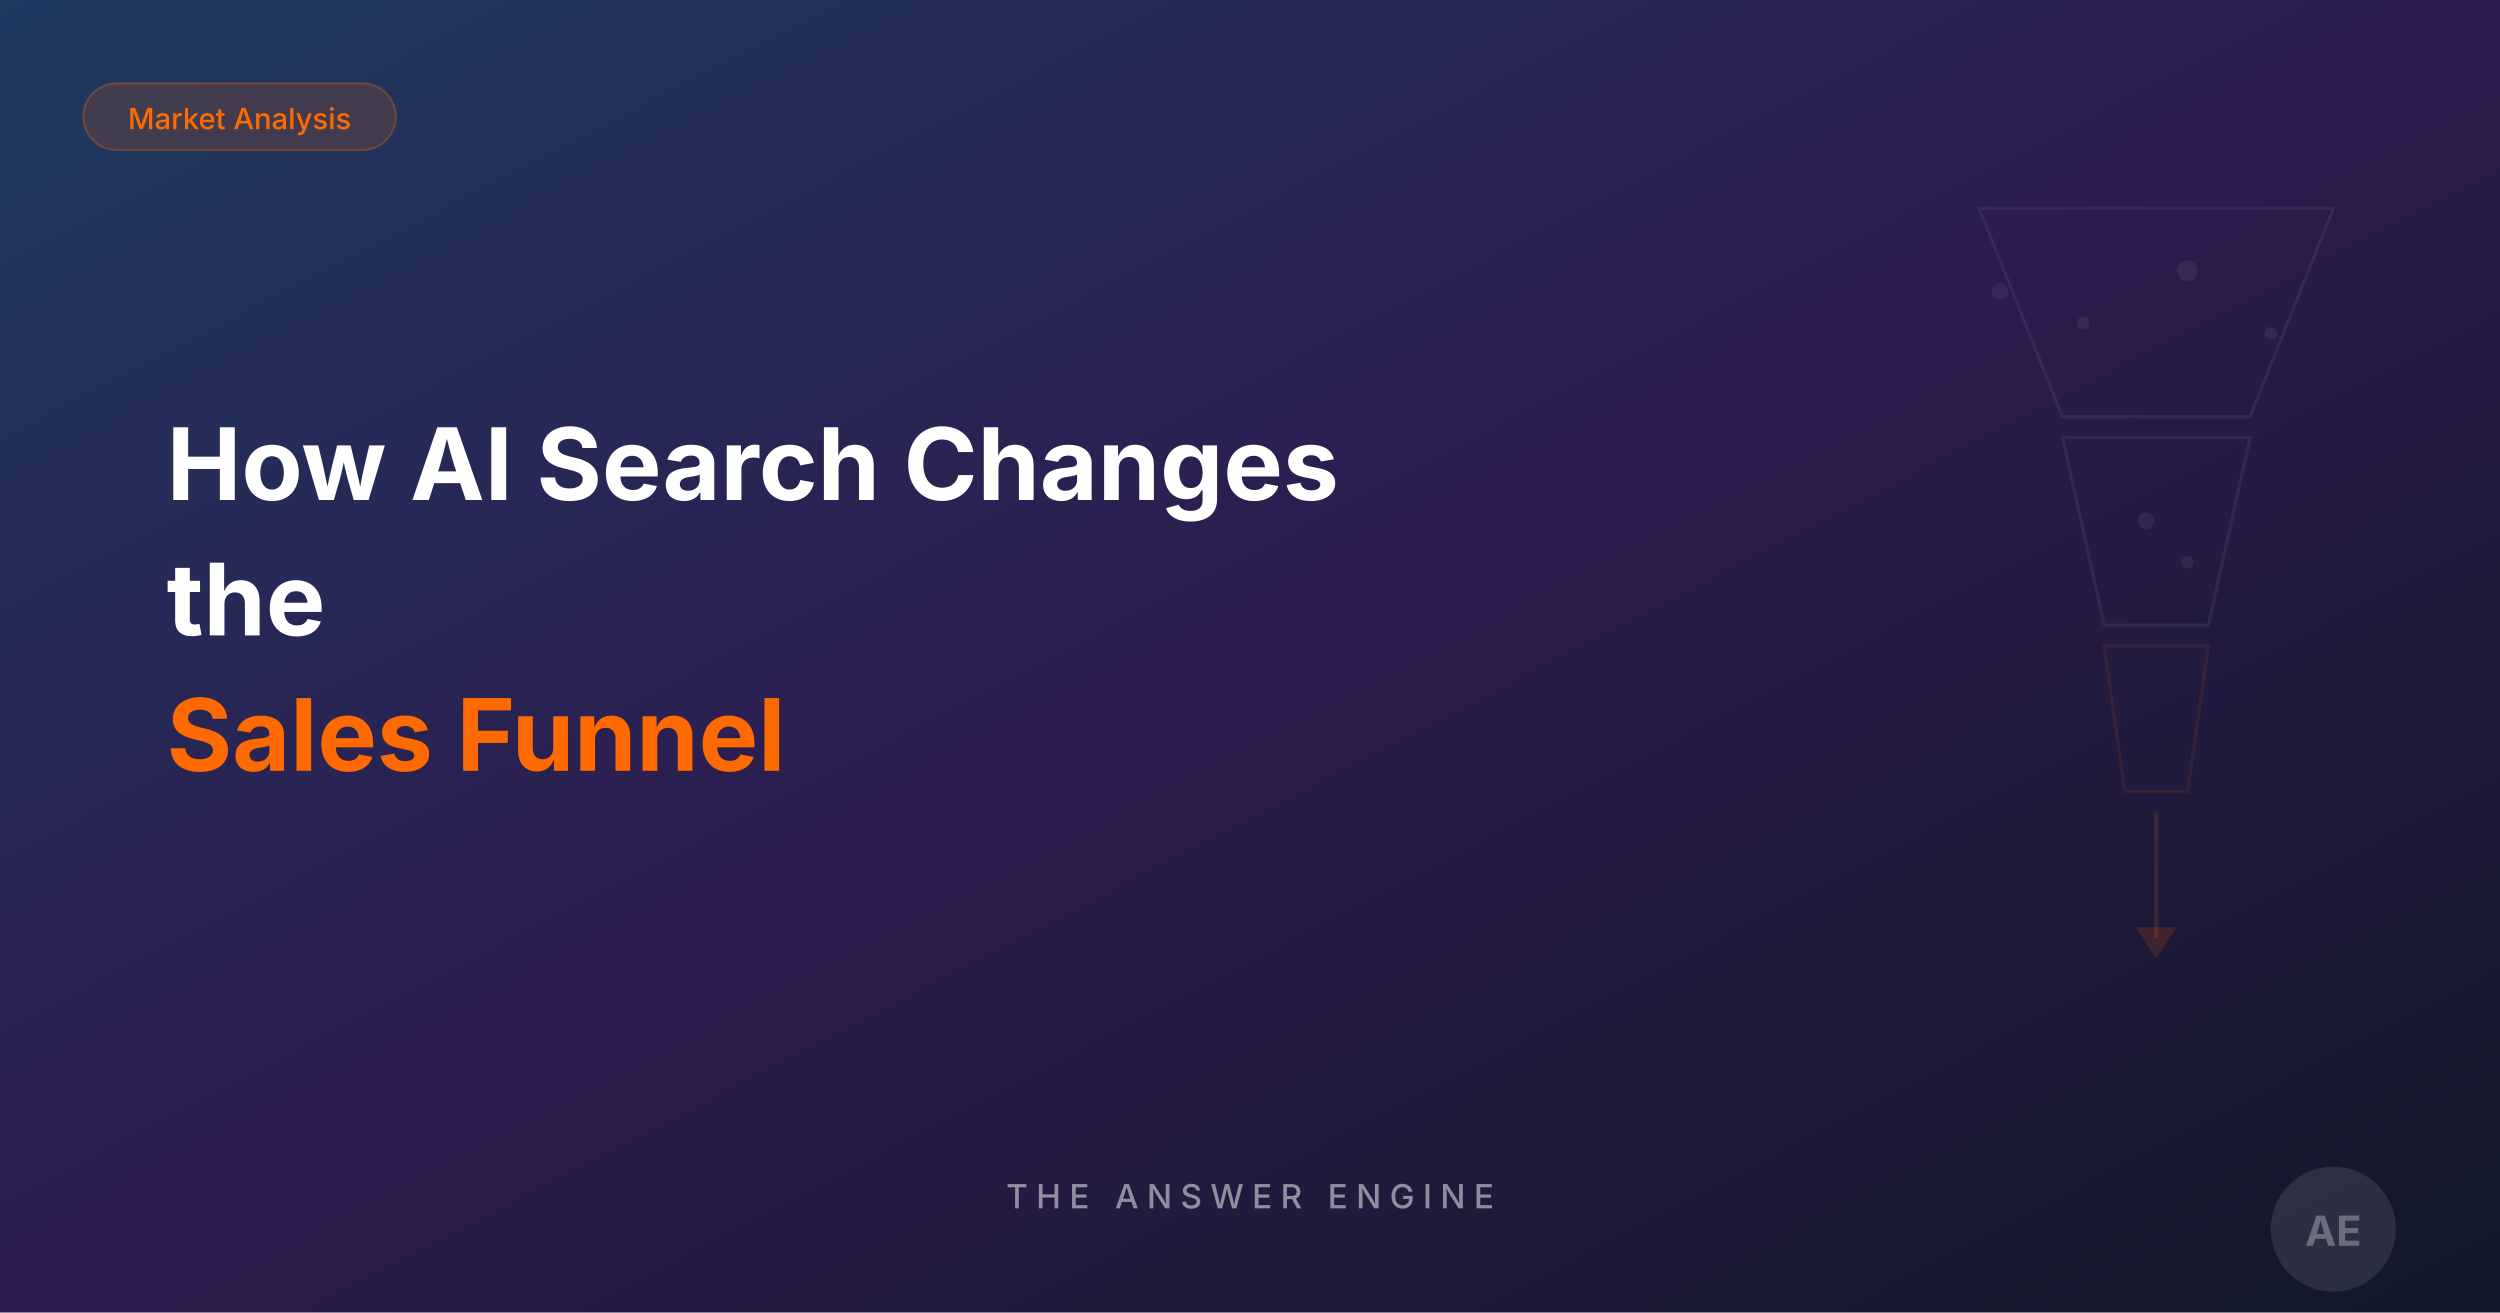
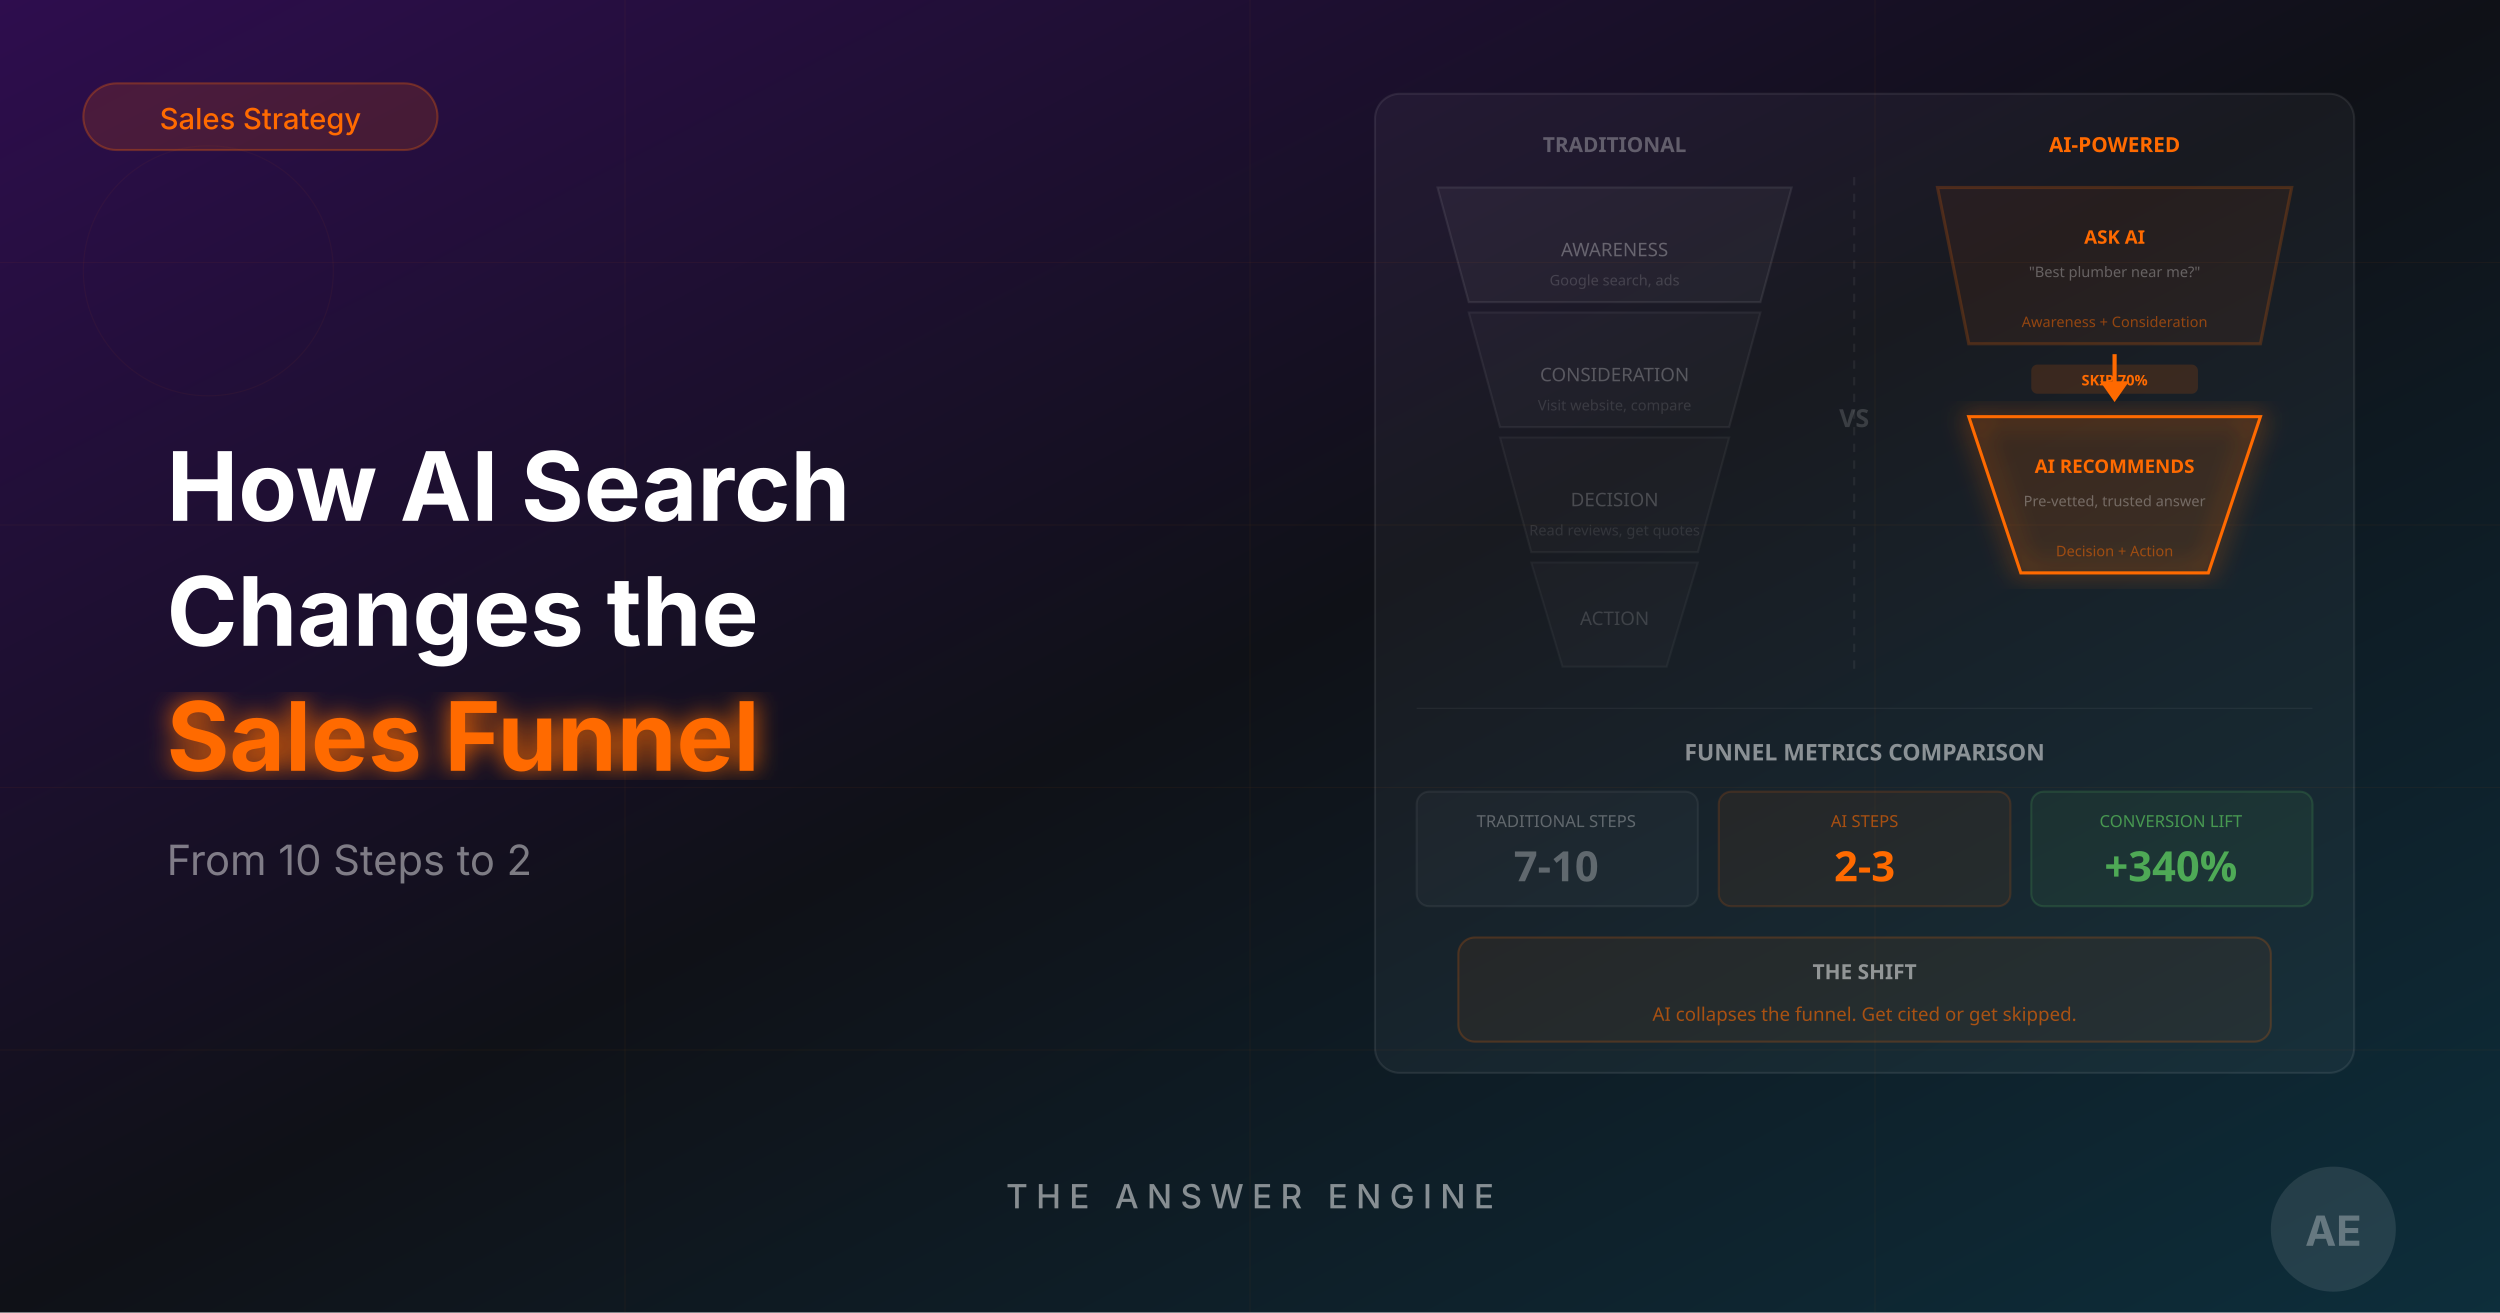
<svg xmlns="http://www.w3.org/2000/svg" width="1200" height="630" viewBox="0 0 1200 630">
  <defs>
-     <linearGradient id="bg" x1="0%" y1="0%" x2="100%" y2="100%">
-       <stop offset="0%" style="stop-color:#1e3a5f;stop-opacity:1" />
-       <stop offset="50%" style="stop-color:#2d1b4e;stop-opacity:1" />
-       <stop offset="100%" style="stop-color:#111827;stop-opacity:1" />
+     <linearGradient id="bg22" x1="0%" y1="0%" x2="100%" y2="100%">
+       <stop offset="0%" style="stop-color:#2e0d4e;stop-opacity:1" />
+       <stop offset="50%" style="stop-color:#0F1117;stop-opacity:1" />
+       <stop offset="100%" style="stop-color:#0d2e3b;stop-opacity:1" />
    </linearGradient>
+     <filter id="glow22">
+       <feGaussianBlur stdDeviation="6" result="blur22" />
+       <feMerge>
+         <feMergeNode in="blur22" />
+         <feMergeNode in="SourceGraphic" />
+       </feMerge>
+     </filter>
  </defs>
-   <rect width="1200" height="630" fill="url(#bg)" />
-   <polygon points="950,100 1120,100 1080,200 990,200" fill="none" stroke="rgba(255,255,255,0.06)" stroke-width="1.5" />
-   <polygon points="990,210 1080,210 1060,300 1010,300" fill="none" stroke="rgba(255,255,255,0.06)" stroke-width="1.5" />
-   <polygon points="1010,310 1060,310 1050,380 1020,380" fill="none" stroke="rgba(255,106,0,0.1)" stroke-width="1.5" />
-   <line x1="1035" y1="390" x2="1035" y2="450" stroke="rgba(255,106,0,0.15)" stroke-width="2" />
-   <polygon points="1025,445 1035,460 1045,445" fill="rgba(255,106,0,0.15)" />
-   <circle cx="960" cy="140" r="4" fill="rgba(255,255,255,0.06)" />
-   <circle cx="1000" cy="155" r="3" fill="rgba(255,255,255,0.06)" />
-   <circle cx="1050" cy="130" r="5" fill="rgba(255,255,255,0.06)" />
-   <circle cx="1090" cy="160" r="3" fill="rgba(255,255,255,0.06)" />
-   <circle cx="1030" cy="250" r="4" fill="rgba(255,255,255,0.06)" />
-   <circle cx="1050" cy="270" r="3" fill="rgba(255,255,255,0.06)" />
-   <rect x="40" y="40" width="150" height="32" rx="16" fill="rgba(255,106,0,0.15)" stroke="rgba(255,106,0,0.3)" stroke-width="1" />
-   <text x="115" y="62" font-family="system-ui, -apple-system, sans-serif" font-size="14" font-weight="500" fill="#FF6A00" text-anchor="middle">Market Analysis</text>
-   <text x="80" y="240" font-family="system-ui, -apple-system, sans-serif" font-size="48" font-weight="700" fill="white">How AI Search Changes</text>
-   <text x="80" y="305" font-family="system-ui, -apple-system, sans-serif" font-size="48" font-weight="700" fill="white">the</text>
-   <text x="80" y="370" font-family="system-ui, -apple-system, sans-serif" font-size="48" font-weight="700" fill="#FF6A00">Sales Funnel</text>
+   <rect width="1200" height="630" fill="url(#bg22)" />
+   <line x1="0" y1="126" x2="1200" y2="126" stroke="rgba(255,106,0,0.05)" stroke-width="0.5" />
+   <line x1="0" y1="252" x2="1200" y2="252" stroke="rgba(255,106,0,0.05)" stroke-width="0.5" />
+   <line x1="0" y1="378" x2="1200" y2="378" stroke="rgba(255,106,0,0.05)" stroke-width="0.5" />
+   <line x1="0" y1="504" x2="1200" y2="504" stroke="rgba(255,106,0,0.05)" stroke-width="0.5" />
+   <line x1="300" y1="0" x2="300" y2="630" stroke="rgba(255,106,0,0.05)" stroke-width="0.5" />
+   <line x1="600" y1="0" x2="600" y2="630" stroke="rgba(255,106,0,0.05)" stroke-width="0.5" />
+   <line x1="900" y1="0" x2="900" y2="630" stroke="rgba(255,106,0,0.05)" stroke-width="0.5" />
+   <g transform="translate(660, 45)">
+     <rect x="0" y="0" width="470" height="470" rx="12" fill="rgba(255,255,255,0.04)" stroke="rgba(255,255,255,0.08)" stroke-width="1" />
+     <text x="115" y="28" font-family="system-ui, sans-serif" font-size="10" fill="rgba(255,255,255,0.3)" text-anchor="middle" font-weight="600">TRADITIONAL</text>
+     <polygon points="30,45 200,45 185,100 45,100" fill="rgba(255,255,255,0.04)" stroke="rgba(255,255,255,0.08)" stroke-width="1" />
+     <text x="115" y="78" font-family="system-ui, sans-serif" font-size="9" fill="rgba(255,255,255,0.3)" text-anchor="middle">AWARENESS</text>
+     <text x="115" y="92" font-family="system-ui, sans-serif" font-size="7" fill="rgba(255,255,255,0.15)" text-anchor="middle">Google search, ads</text>
+     <polygon points="45,105 185,105 170,160 60,160" fill="rgba(255,255,255,0.03)" stroke="rgba(255,255,255,0.06)" stroke-width="1" />
+     <text x="115" y="138" font-family="system-ui, sans-serif" font-size="9" fill="rgba(255,255,255,0.25)" text-anchor="middle">CONSIDERATION</text>
+     <text x="115" y="152" font-family="system-ui, sans-serif" font-size="7" fill="rgba(255,255,255,0.12)" text-anchor="middle">Visit website, compare</text>
+     <polygon points="60,165 170,165 155,220 75,220" fill="rgba(255,255,255,0.02)" stroke="rgba(255,255,255,0.05)" stroke-width="1" />
+     <text x="115" y="198" font-family="system-ui, sans-serif" font-size="9" fill="rgba(255,255,255,0.2)" text-anchor="middle">DECISION</text>
+     <text x="115" y="212" font-family="system-ui, sans-serif" font-size="7" fill="rgba(255,255,255,0.1)" text-anchor="middle">Read reviews, get quotes</text>
+     <polygon points="75,225 155,225 140,275 90,275" fill="rgba(255,255,255,0.02)" stroke="rgba(255,255,255,0.04)" stroke-width="1" />
+     <text x="115" y="255" font-family="system-ui, sans-serif" font-size="9" fill="rgba(255,255,255,0.15)" text-anchor="middle">ACTION</text>
+     <line x1="230" y1="40" x2="230" y2="280" stroke="rgba(255,255,255,0.06)" stroke-width="1" stroke-dasharray="4,4" />
+     <text x="230" y="160" font-family="system-ui, sans-serif" font-size="12" fill="rgba(255,255,255,0.15)" text-anchor="middle" font-weight="700">VS</text>
+     <text x="355" y="28" font-family="system-ui, sans-serif" font-size="10" fill="#FF6A00" text-anchor="middle" font-weight="600">AI-POWERED</text>
+     <polygon points="270,45 440,45 425,120 285,120" fill="rgba(255,106,0,0.06)" stroke="rgba(255,106,0,0.2)" stroke-width="1.5" />
+     <text x="355" y="72" font-family="system-ui, sans-serif" font-size="9" fill="#FF6A00" text-anchor="middle" font-weight="600">ASK AI</text>
+     <text x="355" y="88" font-family="system-ui, sans-serif" font-size="7" fill="rgba(255,255,255,0.3)" text-anchor="middle">"Best plumber near me?"</text>
+     <text x="355" y="112" font-family="system-ui, sans-serif" font-size="7" fill="rgba(255,106,0,0.5)" text-anchor="middle">Awareness + Consideration</text>
+     <line x1="355" y1="125" x2="355" y2="140" stroke="#FF6A00" stroke-width="2" />
+     <polygon points="348,138 355,148 362,138" fill="#FF6A00" />
+     <rect x="315" y="130" width="80" height="14" rx="3" fill="rgba(255,106,0,0.15)" />
+     <text x="355" y="140" font-family="system-ui, sans-serif" font-size="7" fill="#FF6A00" text-anchor="middle" font-weight="600">SKIP 70%</text>
+     <polygon points="285,155 425,155 400,230 310,230" fill="rgba(255,106,0,0.08)" stroke="#FF6A00" stroke-width="1.5" filter="url(#glow22)" />
+     <text x="355" y="182" font-family="system-ui, sans-serif" font-size="9" fill="#FF6A00" text-anchor="middle" font-weight="600">AI RECOMMENDS</text>
+     <text x="355" y="198" font-family="system-ui, sans-serif" font-size="7" fill="rgba(255,255,255,0.3)" text-anchor="middle">Pre-vetted, trusted answer</text>
+     <text x="355" y="222" font-family="system-ui, sans-serif" font-size="7" fill="rgba(255,106,0,0.5)" text-anchor="middle">Decision + Action</text>
+     <line x1="20" y1="295" x2="450" y2="295" stroke="rgba(255,255,255,0.06)" stroke-width="0.5" />
+     <text x="235" y="320" font-family="system-ui, sans-serif" font-size="11" fill="rgba(255,255,255,0.5)" text-anchor="middle" font-weight="600">FUNNEL METRICS COMPARISON</text>
+     <rect x="20" y="335" width="135" height="55" rx="6" fill="rgba(255,255,255,0.03)" stroke="rgba(255,255,255,0.06)" stroke-width="1" />
+     <text x="87" y="352" font-family="system-ui, sans-serif" font-size="8" fill="rgba(255,255,255,0.3)" text-anchor="middle">TRADITIONAL STEPS</text>
+     <text x="87" y="378" font-family="system-ui, sans-serif" font-size="20" fill="rgba(255,255,255,0.3)" text-anchor="middle" font-weight="700">7-10</text>
+     <rect x="165" y="335" width="140" height="55" rx="6" fill="rgba(255,106,0,0.06)" stroke="rgba(255,106,0,0.15)" stroke-width="1" />
+     <text x="235" y="352" font-family="system-ui, sans-serif" font-size="8" fill="rgba(255,106,0,0.6)" text-anchor="middle">AI STEPS</text>
+     <text x="235" y="378" font-family="system-ui, sans-serif" font-size="20" fill="#FF6A00" text-anchor="middle" font-weight="700">2-3</text>
+     <rect x="315" y="335" width="135" height="55" rx="6" fill="rgba(100,220,100,0.06)" stroke="rgba(100,220,100,0.15)" stroke-width="1" />
+     <text x="382" y="352" font-family="system-ui, sans-serif" font-size="8" fill="rgba(100,220,100,0.6)" text-anchor="middle">CONVERSION LIFT</text>
+     <text x="382" y="378" font-family="system-ui, sans-serif" font-size="20" fill="rgba(100,220,100,0.7)" text-anchor="middle" font-weight="700">+340%</text>
+     <rect x="40" y="405" width="390" height="50" rx="8" fill="rgba(255,106,0,0.06)" stroke="rgba(255,106,0,0.2)" stroke-width="1" />
+     <text x="235" y="425" font-family="system-ui, sans-serif" font-size="10" fill="rgba(255,255,255,0.5)" text-anchor="middle" font-weight="600">THE SHIFT</text>
+     <text x="235" y="445" font-family="system-ui, sans-serif" font-size="9" fill="rgba(255,106,0,0.6)" text-anchor="middle">AI collapses the funnel. Get cited or get skipped.</text>
+   </g>
+   <circle cx="100" cy="130" r="60" stroke="rgba(255,106,0,0.05)" stroke-width="0.5" fill="none" />
+   <rect x="40" y="40" width="170" height="32" rx="16" fill="rgba(255,106,0,0.15)" stroke="rgba(255,106,0,0.3)" stroke-width="1" />
+   <text x="125" y="62" font-family="system-ui, -apple-system, sans-serif" font-size="14" font-weight="500" fill="#FF6A00" text-anchor="middle">Sales Strategy</text>
+   <text x="80" y="250" font-family="system-ui, -apple-system, sans-serif" font-size="46" font-weight="700" fill="white">How AI Search</text>
+   <text x="80" y="310" font-family="system-ui, -apple-system, sans-serif" font-size="46" font-weight="700" fill="white">Changes the</text>
+   <text x="80" y="370" font-family="system-ui, -apple-system, sans-serif" font-size="46" font-weight="700" fill="#FF6A00" filter="url(#glow22)">Sales Funnel</text>
+   <text x="80" y="420" font-family="system-ui, -apple-system, sans-serif" font-size="20" font-weight="400" fill="rgba(255,255,255,0.45)">From 10 Steps to 2</text>
  <text x="600" y="580" font-family="system-ui, -apple-system, sans-serif" font-size="16" font-weight="500" fill="rgba(255,255,255,0.5)" text-anchor="middle" letter-spacing="4">THE ANSWER ENGINE</text>
  <circle cx="1120" cy="590" r="30" fill="rgba(255,255,255,0.1)" />
  <text x="1120" y="598" font-family="system-ui, -apple-system, sans-serif" font-size="20" font-weight="700" fill="rgba(255,255,255,0.3)" text-anchor="middle">AE</text>
</svg>
